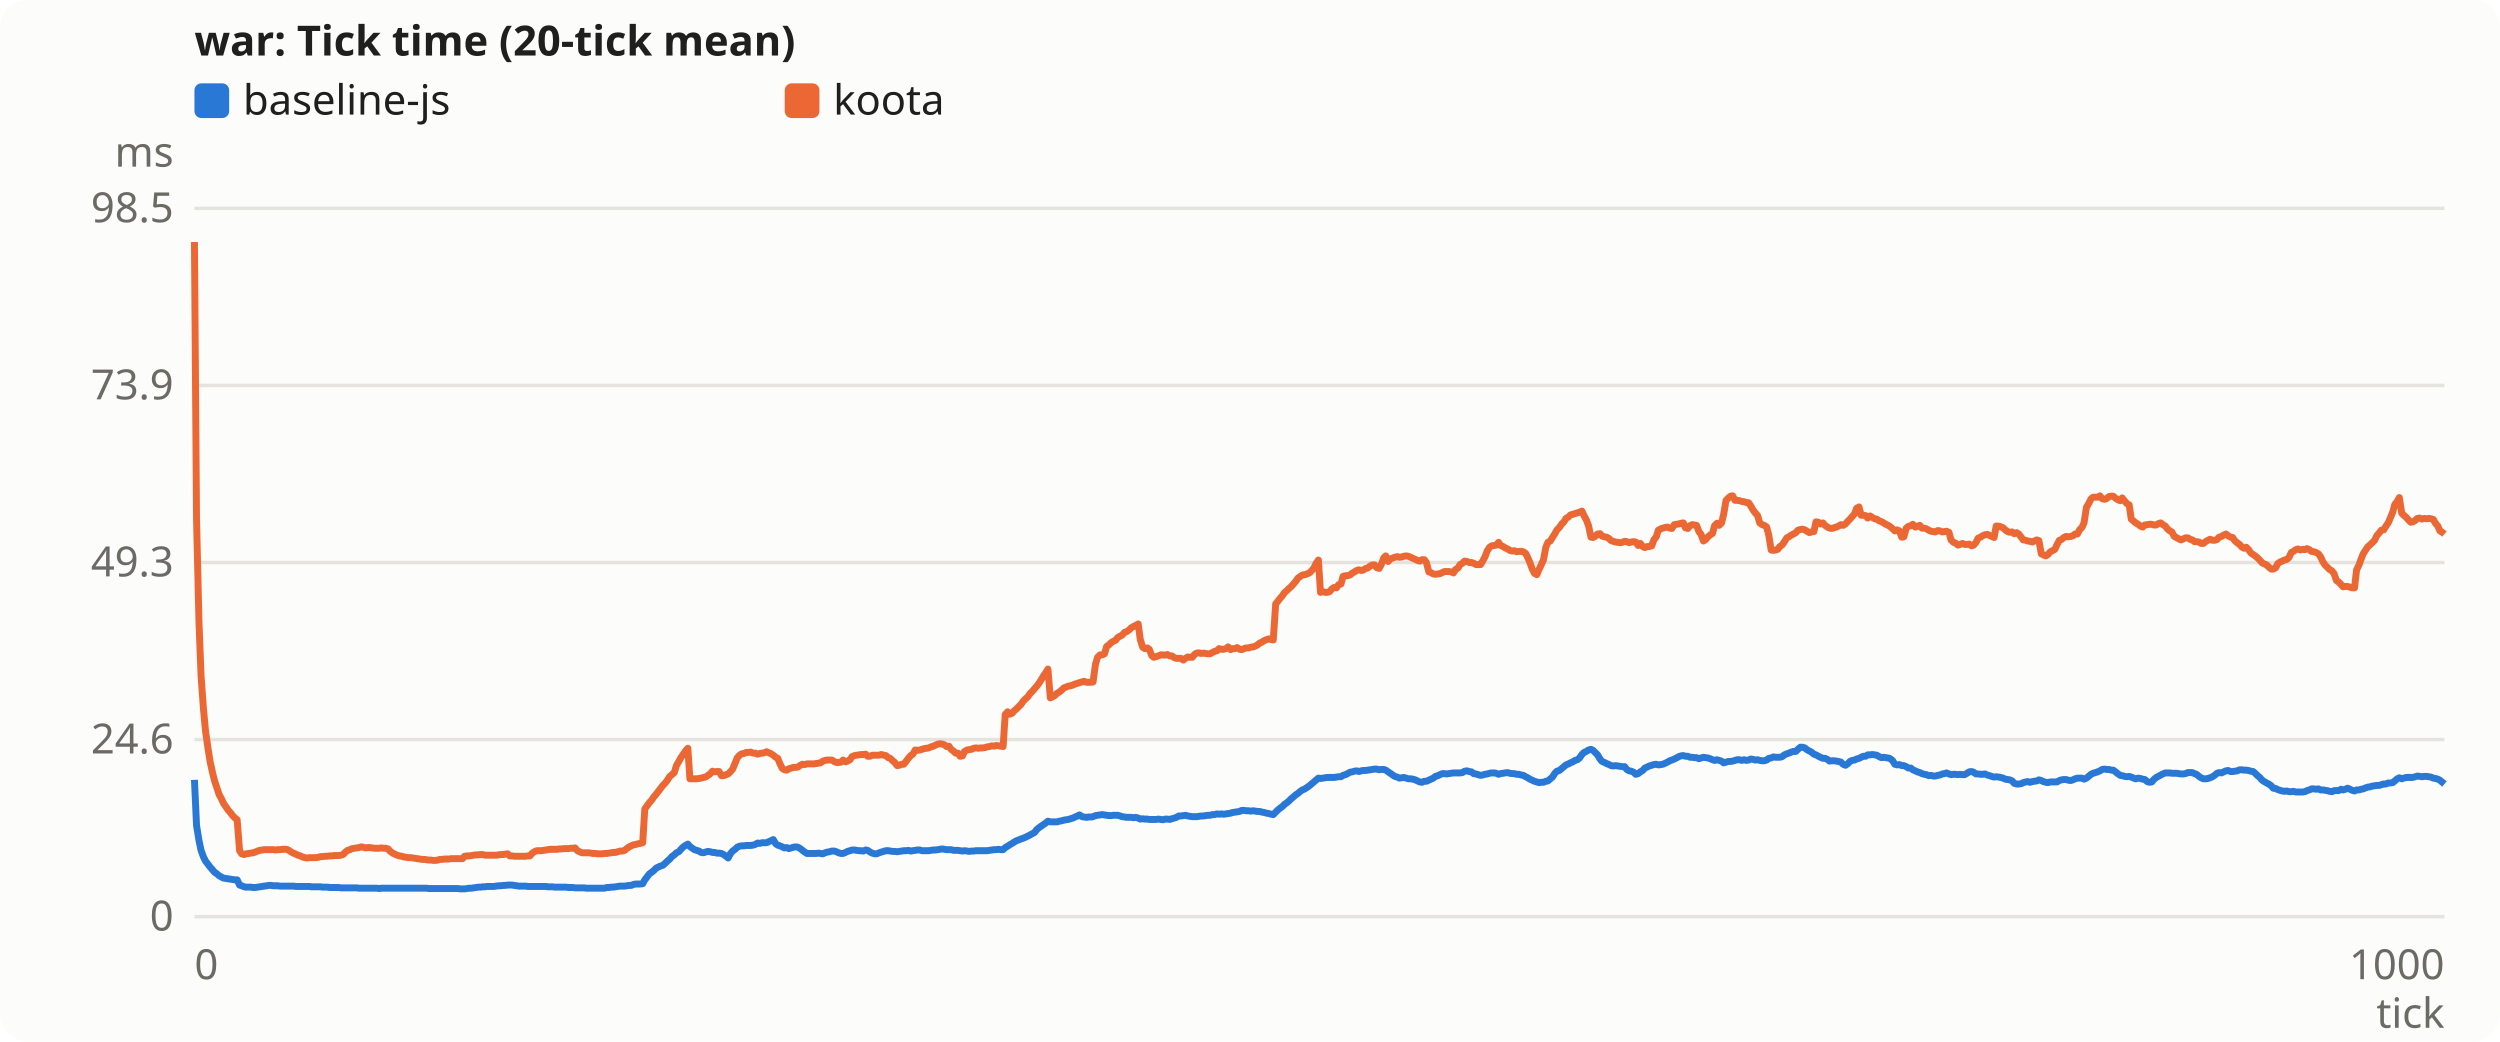
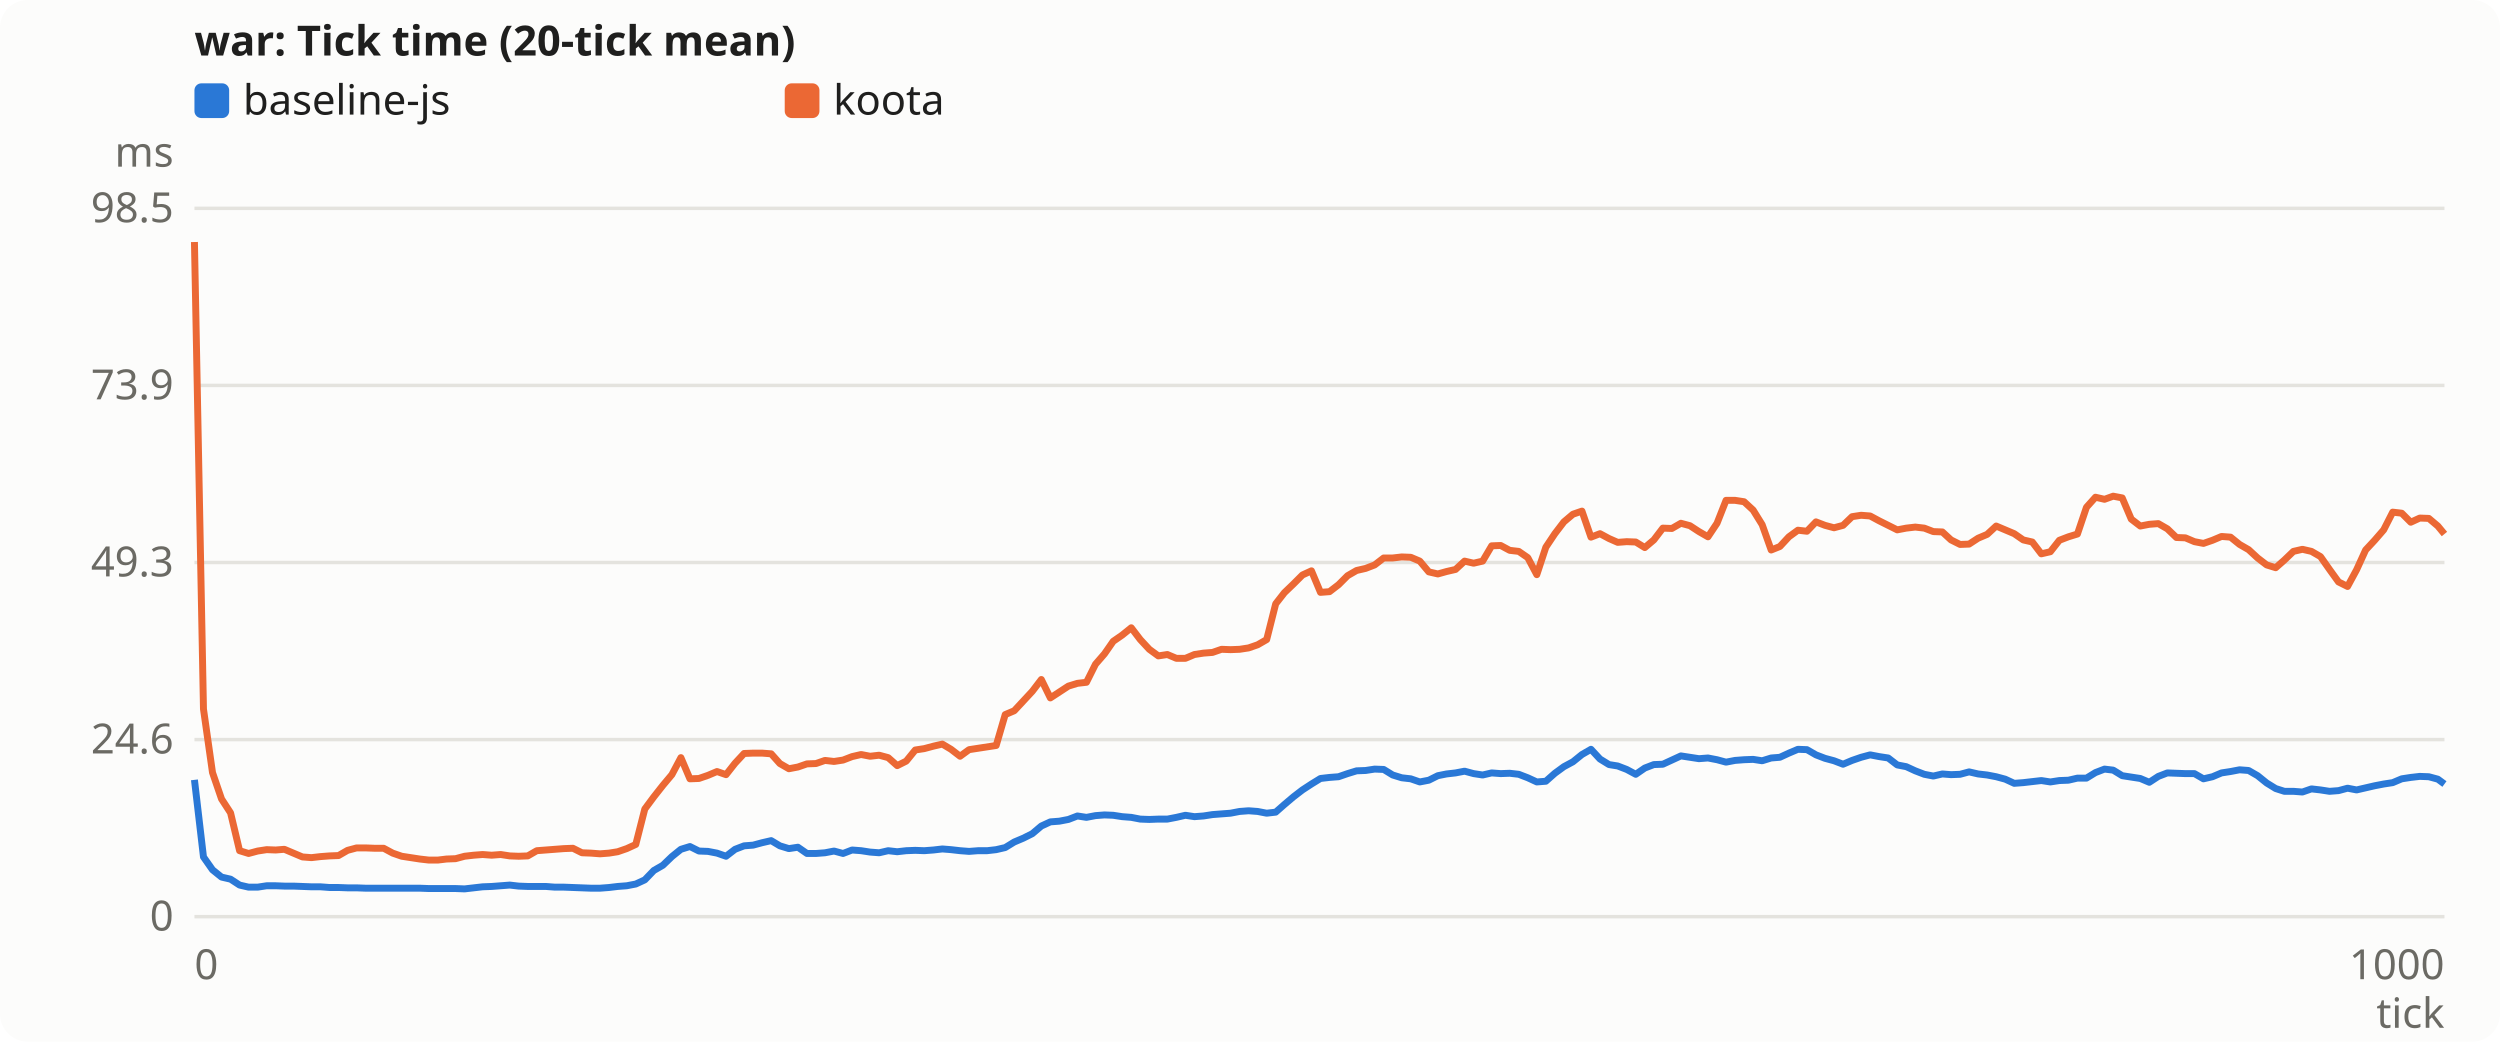
<svg xmlns="http://www.w3.org/2000/svg" viewBox="0 0 720 300" font-family="system-ui,sans-serif" font-size="12">
  <style>.bg{fill:#fcfcfb}.g{stroke:#e4e3de;stroke-width:1}.p{fill:#1f1f1e}.m{fill:#6b6a64}.s0{stroke:#2a78d6}.f0{fill:#2a78d6}.s1{stroke:#eb6834}.f1{fill:#eb6834}.s2{stroke:#1baf7a}.f2{fill:#1baf7a}.s3{stroke:#eda100}.f3{fill:#eda100}.s4{stroke:#e87ba4}.f4{fill:#e87ba4}.s5{stroke:#008300}.f5{fill:#008300}
@media (prefers-color-scheme: dark){.bg{fill:#1a1a19}.g{stroke:#33332f}.p{fill:#f0efec}.m{fill:#a3a29a}.s0{stroke:#3987e5}.f0{fill:#3987e5}.s1{stroke:#d95926}.f1{fill:#d95926}.s2{stroke:#199e70}.f2{fill:#199e70}.s3{stroke:#c98500}.f3{fill:#c98500}.s4{stroke:#d55181}.f4{fill:#d55181}.s5{stroke:#008300}.f5{fill:#008300}}</style>
  <rect class="bg" width="720" height="300" rx="8" />
  <text class="p" x="56" y="16" font-weight="600">war: Tick time (20-tick mean)</text>
  <line class="g" x1="56" x2="704" y1="264" y2="264" />
  <text class="m" x="50" y="268" text-anchor="end">0</text>
  <line class="g" x1="56" x2="704" y1="213" y2="213" />
  <text class="m" x="50" y="217" text-anchor="end">24.6</text>
  <line class="g" x1="56" x2="704" y1="162" y2="162" />
  <text class="m" x="50" y="166" text-anchor="end">49.3</text>
  <line class="g" x1="56" x2="704" y1="111" y2="111" />
  <text class="m" x="50" y="115" text-anchor="end">73.9</text>
  <line class="g" x1="56" x2="704" y1="60" y2="60" />
  <text class="m" x="50" y="64" text-anchor="end">98.5</text>
  <text class="m" x="704" y="296" text-anchor="end">tick</text>
  <text class="m" x="50" y="48" text-anchor="end">ms</text>
  <text class="m" x="56" y="282">0</text>
  <text class="m" x="704" y="282" text-anchor="end">1000</text>
-   <polyline class="s0" fill="none" stroke-width="2" stroke-linejoin="round" points="56.0,224.6 56.6,237.7 57.3,242.0 57.9,244.9 58.6,246.8 59.2,248.0 59.9,248.9 60.5,249.7 61.2,250.5 61.8,251.2 62.5,251.7 63.1,252.2 63.8,252.6 64.4,252.9 65.1,253.0 65.7,253.1 66.4,253.2 67.0,253.3 67.7,253.4 68.3,253.4 69.0,254.9 69.6,255.1 70.3,255.4 70.9,255.5 71.6,255.5 72.2,255.5 72.9,255.6 73.5,255.6 74.2,255.5 74.8,255.4 75.5,255.3 76.1,255.2 76.8,255.1 77.4,255.0 78.1,255.0 78.7,255.1 79.4,255.1 80.0,255.1 80.6,255.2 81.3,255.2 81.9,255.2 82.6,255.2 83.2,255.2 83.9,255.2 84.5,255.2 85.2,255.3 85.8,255.3 86.5,255.3 87.1,255.3 87.8,255.3 88.4,255.3 89.1,255.3 89.7,255.4 90.4,255.4 91.0,255.4 91.7,255.4 92.3,255.4 93.0,255.5 93.6,255.5 94.3,255.5 94.9,255.6 95.6,255.6 96.2,255.6 96.9,255.6 97.5,255.6 98.2,255.7 98.8,255.7 99.5,255.7 100.1,255.7 100.8,255.7 101.4,255.7 102.1,255.7 102.7,255.7 103.4,255.8 104.0,255.8 104.6,255.8 105.3,255.8 105.9,255.8 106.6,255.8 107.2,255.8 107.9,255.8 108.5,255.8 109.2,255.9 109.8,255.8 110.5,255.8 111.1,255.8 111.8,255.8 112.4,255.8 113.1,255.8 113.7,255.8 114.4,255.8 115.0,255.8 115.7,255.8 116.3,255.8 117.0,255.8 117.6,255.8 118.3,255.8 118.9,255.8 119.6,255.8 120.2,255.8 120.9,255.8 121.5,255.8 122.2,255.8 122.8,255.8 123.5,255.9 124.1,255.9 124.8,255.9 125.4,255.9 126.1,255.9 126.7,255.9 127.4,255.9 128.0,255.9 128.6,255.9 129.3,255.9 129.9,255.9 130.6,255.9 131.2,255.9 131.9,255.9 132.5,256.0 133.2,256.0 133.8,256.0 134.5,255.9 135.1,255.8 135.8,255.8 136.4,255.7 137.1,255.6 137.7,255.5 138.4,255.5 139.0,255.4 139.7,255.4 140.3,255.3 141.0,255.3 141.6,255.3 142.3,255.3 142.9,255.2 143.6,255.1 144.2,255.1 144.9,255.0 145.5,255.0 146.2,254.9 146.8,254.9 147.5,254.9 148.1,255.0 148.8,255.1 149.4,255.2 150.1,255.2 150.7,255.2 151.4,255.2 152.0,255.3 152.6,255.3 153.3,255.3 153.9,255.3 154.6,255.3 155.2,255.3 155.9,255.3 156.5,255.3 157.2,255.3 157.8,255.4 158.5,255.4 159.1,255.4 159.8,255.5 160.4,255.5 161.1,255.5 161.7,255.5 162.4,255.5 163.0,255.5 163.7,255.6 164.3,255.6 165.0,255.6 165.6,255.7 166.3,255.7 166.9,255.7 167.6,255.7 168.2,255.7 168.9,255.8 169.5,255.8 170.2,255.8 170.8,255.8 171.5,255.8 172.1,255.8 172.8,255.8 173.4,255.8 174.1,255.8 174.7,255.6 175.4,255.6 176.0,255.5 176.6,255.5 177.3,255.4 177.9,255.3 178.6,255.2 179.2,255.2 179.9,255.2 180.5,255.1 181.2,255.0 181.8,255.0 182.5,254.7 183.1,254.6 183.8,254.6 184.4,254.6 185.1,254.5 185.7,253.4 186.4,252.5 187.0,251.7 187.7,251.2 188.3,250.7 189.0,250.0 189.6,249.7 190.3,249.4 190.9,249.2 191.6,248.6 192.2,248.0 192.9,247.4 193.5,246.7 194.2,246.2 194.8,245.6 195.5,245.3 196.1,244.6 196.8,243.9 197.4,243.5 198.1,243.1 198.7,243.8 199.4,244.3 200.0,244.7 200.6,244.9 201.3,245.1 201.9,245.5 202.6,245.6 203.2,245.4 203.9,245.2 204.5,245.3 205.2,245.5 205.8,245.5 206.5,245.7 207.1,245.7 207.8,245.8 208.4,246.1 209.1,246.6 209.7,247.1 210.4,245.8 211.0,245.1 211.7,244.6 212.3,244.0 213.0,243.7 213.6,243.6 214.3,243.6 214.9,243.5 215.6,243.5 216.2,243.5 216.9,243.4 217.5,243.2 218.2,242.8 218.8,242.9 219.5,242.7 220.1,242.7 220.8,242.7 221.4,242.4 222.1,242.1 222.7,241.8 223.4,243.0 224.0,243.4 224.6,243.6 225.3,243.9 225.9,244.2 226.6,244.1 227.2,244.4 227.9,244.2 228.5,244.0 229.2,243.9 229.8,244.0 230.5,244.4 231.1,244.9 231.8,245.4 232.4,245.8 233.1,245.8 233.7,245.8 234.4,245.8 235.0,245.8 235.7,245.7 236.3,245.8 237.0,245.9 237.6,245.6 238.3,245.4 238.9,245.3 239.6,245.1 240.2,245.1 240.9,245.3 241.5,245.6 242.2,245.8 242.8,245.8 243.5,245.5 244.1,245.2 244.8,245.0 245.4,244.8 246.1,244.8 246.7,244.9 247.4,245.0 248.0,245.0 248.6,245.1 249.3,244.8 249.9,244.9 250.6,245.4 251.2,245.7 251.9,245.9 252.5,245.9 253.2,245.6 253.8,245.4 254.5,245.2 255.1,245.0 255.8,245.0 256.4,245.1 257.1,245.2 257.7,245.2 258.4,245.3 259.0,245.2 259.7,245.1 260.3,245.0 261.0,245.0 261.6,244.9 262.3,245.1 262.9,245.0 263.6,244.9 264.2,244.8 264.9,244.8 265.5,245.0 266.2,245.0 266.8,245.0 267.5,245.0 268.1,244.9 268.8,244.8 269.4,244.8 270.1,244.7 270.7,244.6 271.4,244.5 272.0,244.6 272.6,244.7 273.3,244.7 273.9,244.7 274.6,244.9 275.2,244.9 275.9,244.9 276.5,245.0 277.2,245.1 277.8,245.0 278.5,245.1 279.1,245.2 279.8,245.1 280.4,245.1 281.1,245.0 281.7,245.0 282.4,245.0 283.0,245.0 283.7,245.0 284.3,245.0 285.0,244.9 285.6,244.8 286.3,244.7 286.9,244.7 287.6,244.6 288.2,244.7 288.9,244.7 289.5,244.1 290.2,243.7 290.8,243.3 291.5,242.9 292.1,242.5 292.8,242.1 293.4,241.9 294.1,241.6 294.7,241.4 295.4,241.1 296.0,240.8 296.6,240.5 297.3,240.1 297.9,239.8 298.6,238.9 299.2,238.4 299.9,237.9 300.5,237.5 301.2,237.0 301.8,236.5 302.5,236.7 303.1,236.7 303.8,236.7 304.4,236.7 305.1,236.5 305.7,236.4 306.4,236.2 307.0,236.1 307.7,236.0 308.3,235.8 309.0,235.6 309.6,235.3 310.3,235.0 310.9,234.7 311.6,235.2 312.2,235.3 312.9,235.4 313.5,235.3 314.2,235.3 314.8,235.2 315.5,234.9 316.1,234.8 316.8,234.7 317.4,234.6 318.1,234.7 318.7,234.8 319.4,234.9 320.0,234.9 320.6,234.8 321.3,234.8 321.9,234.8 322.6,235.0 323.2,235.2 323.9,235.3 324.5,235.4 325.2,235.4 325.8,235.4 326.5,235.5 327.1,235.4 327.8,235.6 328.4,235.9 329.1,235.8 329.7,235.9 330.4,235.9 331.0,236.0 331.7,236.0 332.3,236.0 333.0,236.0 333.6,235.9 334.3,236.0 334.9,236.1 335.6,235.9 336.2,235.9 336.9,236.0 337.5,235.8 338.2,235.6 338.8,235.4 339.5,235.0 340.1,235.0 340.8,234.9 341.4,234.8 342.1,235.0 342.7,235.1 343.4,235.2 344.0,235.2 344.6,235.2 345.3,235.1 345.9,235.0 346.6,235.0 347.2,234.9 347.9,234.8 348.5,234.8 349.2,234.6 349.8,234.6 350.5,234.4 351.1,234.5 351.8,234.4 352.4,234.5 353.1,234.4 353.7,234.3 354.4,234.2 355.0,234.0 355.7,233.9 356.3,233.8 357.0,233.7 357.6,233.4 358.3,233.4 358.9,233.5 359.6,233.5 360.2,233.6 360.9,233.5 361.5,233.6 362.2,233.7 362.8,233.7 363.5,233.9 364.1,234.0 364.8,234.2 365.4,234.3 366.1,234.5 366.7,234.6 367.4,233.9 368.0,233.3 368.6,232.8 369.3,232.3 369.9,231.7 370.6,231.2 371.2,230.7 371.9,230.0 372.5,229.5 373.2,228.9 373.8,228.5 374.5,227.9 375.1,227.5 375.8,227.2 376.4,226.8 377.1,226.3 377.7,225.8 378.4,225.2 379.0,224.7 379.7,224.1 380.3,224.2 381.0,224.1 381.6,224.0 382.3,223.9 382.9,223.9 383.6,223.9 384.2,223.9 384.9,223.8 385.5,223.7 386.2,223.7 386.8,223.3 387.5,223.1 388.1,222.8 388.8,222.4 389.4,222.3 390.1,222.1 390.7,222.0 391.4,222.2 392.0,222.0 392.6,221.9 393.3,221.9 393.9,221.8 394.6,221.7 395.2,221.6 395.9,221.5 396.5,221.5 397.2,221.7 397.8,221.6 398.5,221.6 399.1,221.8 399.8,222.3 400.4,222.7 401.1,223.2 401.7,223.6 402.4,223.8 403.0,224.1 403.7,224.0 404.3,223.9 405.0,224.1 405.6,224.3 406.3,224.3 406.9,224.4 407.6,224.6 408.2,224.9 408.9,225.2 409.5,225.3 410.2,225.0 410.8,225.0 411.5,224.7 412.1,224.4 412.8,224.1 413.4,223.6 414.1,223.4 414.7,223.1 415.4,222.8 416.0,222.8 416.6,222.9 417.3,222.8 417.9,222.7 418.6,222.6 419.2,222.6 419.9,222.6 420.5,222.6 421.2,222.5 421.8,222.1 422.5,222.0 423.1,222.2 423.8,222.3 424.4,222.8 425.1,222.9 425.7,223.1 426.4,223.3 427.0,223.2 427.7,223.0 428.3,222.9 429.0,222.7 429.6,222.6 430.3,222.6 430.9,222.7 431.6,223.0 432.2,222.8 432.9,222.7 433.5,222.6 434.2,222.5 434.8,222.7 435.5,222.8 436.1,222.8 436.8,223.0 437.4,223.0 438.1,223.2 438.7,223.3 439.4,223.7 440.0,224.0 440.6,224.4 441.3,224.7 441.9,225.0 442.6,225.2 443.2,225.4 443.9,225.3 444.5,225.3 445.2,225.0 445.8,224.9 446.5,224.3 447.1,223.8 447.8,222.7 448.4,222.1 449.1,221.9 449.7,221.4 450.4,220.8 451.0,220.3 451.7,220.0 452.3,219.7 453.0,219.4 453.6,219.0 454.3,218.8 454.9,218.3 455.6,217.3 456.2,216.7 456.9,216.4 457.5,216.0 458.2,215.8 458.8,216.1 459.5,216.8 460.1,217.4 460.8,218.6 461.4,219.3 462.1,219.6 462.7,219.9 463.4,220.2 464.0,220.5 464.6,220.6 465.3,220.5 465.9,220.6 466.6,220.7 467.2,220.8 467.9,220.8 468.5,221.6 469.2,222.0 469.8,222.1 470.5,222.4 471.1,223.0 471.8,222.8 472.4,222.3 473.1,221.9 473.7,221.2 474.4,220.9 475.0,220.6 475.7,220.4 476.3,220.2 477.0,220.1 477.6,220.3 478.3,220.2 478.9,220.1 479.6,219.8 480.2,219.5 480.9,219.1 481.5,218.9 482.2,218.6 482.8,218.3 483.5,217.9 484.1,217.7 484.8,217.6 485.4,217.8 486.1,217.8 486.7,218.1 487.4,218.1 488.0,218.2 488.6,218.2 489.3,218.5 489.9,218.3 490.6,218.1 491.2,218.2 491.9,218.3 492.5,218.5 493.2,218.8 493.8,219.0 494.5,218.8 495.1,219.0 495.8,219.2 496.4,219.7 497.1,219.5 497.7,219.3 498.4,219.3 499.0,219.2 499.7,219.0 500.3,218.8 501.0,218.8 501.6,219.0 502.3,218.8 502.9,219.0 503.6,218.9 504.2,218.6 504.9,218.7 505.5,218.9 506.2,218.8 506.8,219.0 507.5,219.1 508.1,219.1 508.8,218.9 509.4,218.4 510.1,218.3 510.7,218.0 511.4,218.1 512.0,218.1 512.6,218.1 513.3,217.9 513.9,217.4 514.6,217.1 515.2,216.9 515.9,216.6 516.5,216.4 517.2,216.4 517.8,215.8 518.5,215.2 519.1,215.2 519.8,215.4 520.4,215.9 521.1,216.3 521.7,216.6 522.4,217.2 523.0,217.4 523.7,217.8 524.3,218.1 525.0,218.4 525.6,218.4 526.3,218.7 526.9,219.2 527.6,219.1 528.2,219.1 528.9,219.2 529.5,219.3 530.2,219.5 530.8,220.1 531.5,220.4 532.1,220.0 532.8,219.3 533.4,219.0 534.1,218.9 534.7,218.6 535.4,218.4 536.0,218.1 536.6,217.8 537.3,217.8 537.9,217.4 538.6,217.4 539.2,217.3 539.9,217.4 540.5,217.5 541.2,217.9 541.8,218.2 542.5,218.1 543.1,218.2 543.8,218.3 544.4,218.5 545.1,219.1 545.7,220.1 546.4,220.3 547.0,220.2 547.7,220.5 548.3,220.5 549.0,220.8 549.6,221.2 550.3,221.2 550.9,221.7 551.6,222.0 552.2,222.3 552.9,222.5 553.5,222.8 554.2,223.0 554.8,223.1 555.5,223.4 556.1,223.3 556.8,223.5 557.4,223.5 558.1,223.3 558.7,223.2 559.4,222.9 560.0,222.8 560.6,222.6 561.3,222.9 561.9,223.1 562.6,223.0 563.2,223.0 563.9,223.1 564.5,223.0 565.2,223.1 565.8,223.1 566.5,222.7 567.1,222.3 567.8,222.2 568.4,222.4 569.1,222.9 569.7,222.9 570.4,223.0 571.0,223.0 571.7,222.9 572.3,223.2 573.0,223.4 573.6,223.6 574.3,223.8 574.9,223.7 575.6,223.8 576.2,223.9 576.9,224.1 577.5,224.4 578.2,224.5 578.8,224.6 579.5,224.9 580.1,225.6 580.8,225.8 581.4,225.8 582.1,225.7 582.7,225.4 583.4,225.2 584.0,225.1 584.6,225.3 585.3,225.1 585.9,225.0 586.6,224.9 587.2,224.6 587.9,224.8 588.5,225.1 589.2,225.3 589.8,225.4 590.5,225.2 591.1,225.2 591.8,225.2 592.4,225.2 593.1,224.8 593.7,224.6 594.4,224.5 595.0,224.5 595.7,224.7 596.3,224.8 597.0,224.6 597.6,224.3 598.3,224.1 598.9,224.1 599.6,224.1 600.2,224.4 600.9,224.1 601.5,223.6 602.2,223.0 602.8,222.7 603.5,222.5 604.1,222.3 604.8,222.0 605.4,221.6 606.1,221.5 606.7,221.6 607.4,221.6 608.0,221.8 608.6,221.8 609.3,222.3 609.9,222.8 610.6,223.3 611.2,223.4 611.9,223.6 612.5,223.7 613.2,223.6 613.8,223.8 614.5,224.1 615.1,224.3 615.8,224.1 616.4,224.2 617.1,224.4 617.7,224.5 618.4,225.1 619.0,225.3 619.7,225.2 620.3,224.5 621.0,223.9 621.6,223.6 622.3,223.2 622.9,222.9 623.6,222.6 624.2,222.6 624.9,222.6 625.5,222.7 626.2,222.7 626.8,222.7 627.5,222.8 628.1,222.9 628.8,222.9 629.4,222.8 630.1,222.5 630.7,222.5 631.4,222.5 632.0,222.8 632.6,223.0 633.3,223.6 633.9,224.0 634.6,224.3 635.2,224.3 635.9,224.2 636.5,224.0 637.2,223.7 637.8,223.3 638.5,222.7 639.1,222.5 639.8,222.6 640.4,222.3 641.1,222.0 641.7,221.9 642.4,222.2 643.0,222.2 643.7,222.1 644.3,222.0 645.0,221.7 645.6,221.7 646.3,221.8 646.9,221.8 647.6,221.9 648.2,222.1 648.9,222.2 649.5,222.7 650.2,223.4 650.8,223.9 651.5,224.7 652.1,225.1 652.8,225.5 653.4,225.8 654.1,226.3 654.7,227.0 655.4,227.1 656.0,227.4 656.6,227.6 657.3,227.8 657.9,227.9 658.6,227.8 659.2,228.0 659.9,228.0 660.5,227.9 661.2,228.1 661.8,228.1 662.5,228.1 663.1,228.1 663.8,228.0 664.4,227.7 665.1,227.5 665.7,227.2 666.4,227.2 667.0,227.3 667.7,227.2 668.3,227.5 669.0,227.5 669.6,227.6 670.3,227.7 670.9,227.9 671.6,228.0 672.2,227.7 672.9,227.7 673.5,227.7 674.2,227.3 674.8,227.5 675.5,227.3 676.1,227.0 676.8,227.3 677.4,227.6 678.1,227.8 678.7,227.5 679.4,227.5 680.0,227.3 680.6,227.2 681.3,226.9 681.9,226.7 682.6,226.6 683.2,226.4 683.9,226.3 684.5,226.2 685.2,226.2 685.8,226.0 686.5,225.8 687.1,225.8 687.8,225.5 688.4,225.5 689.1,225.4 689.7,224.9 690.4,224.3 691.0,224.0 691.7,224.3 692.3,224.1 693.0,223.9 693.6,223.9 694.3,223.9 694.9,223.9 695.6,223.7 696.2,223.5 696.9,223.6 697.5,223.7 698.2,223.6 698.8,223.6 699.5,223.7 700.1,223.8 700.8,224.1 701.4,224.2 702.1,224.4 702.7,224.7 703.4,225.3 704.0,225.8" />
-   <polyline class="s1" fill="none" stroke-width="2" stroke-linejoin="round" points="56.0,69.7 56.6,149.5 57.3,179.0 57.9,194.6 58.6,204.2 59.2,210.6 59.9,215.5 60.5,219.3 61.2,222.5 61.8,224.9 62.5,227.0 63.1,228.8 63.8,230.1 64.4,231.4 65.1,232.4 65.7,233.3 66.4,234.1 67.0,234.9 67.7,235.6 68.3,236.1 69.0,245.0 69.6,245.9 70.3,246.1 70.9,245.9 71.6,245.8 72.2,245.7 72.9,245.6 73.5,245.4 74.2,245.1 74.8,244.9 75.5,244.8 76.1,244.7 76.8,244.7 77.4,244.7 78.1,244.7 78.7,244.7 79.4,244.8 80.0,244.7 80.6,244.7 81.3,244.6 81.9,244.6 82.6,244.6 83.2,244.9 83.9,245.4 84.5,245.7 85.2,246.0 85.8,246.3 86.5,246.5 87.1,246.8 87.8,247.0 88.4,247.1 89.1,247.0 89.7,247.0 90.4,247.0 91.0,247.0 91.7,246.9 92.3,246.7 93.0,246.7 93.6,246.6 94.3,246.6 94.9,246.5 95.6,246.5 96.2,246.4 96.9,246.4 97.5,246.4 98.2,246.3 98.8,246.1 99.5,245.4 100.1,244.9 100.8,244.7 101.4,244.4 102.1,244.3 102.7,244.2 103.4,244.1 104.0,243.9 104.6,244.0 105.3,244.2 105.9,244.1 106.6,244.1 107.2,244.2 107.9,244.3 108.5,244.3 109.2,244.3 109.8,244.2 110.5,244.3 111.1,244.3 111.8,244.5 112.4,245.2 113.1,245.7 113.7,246.0 114.4,246.3 115.0,246.5 115.7,246.6 116.3,246.8 117.0,246.9 117.6,247.0 118.3,247.0 118.9,247.1 119.6,247.2 120.2,247.3 120.9,247.4 121.5,247.5 122.2,247.5 122.8,247.6 123.5,247.7 124.1,247.7 124.8,247.8 125.4,247.8 126.1,247.7 126.7,247.5 127.4,247.5 128.0,247.4 128.6,247.4 129.3,247.4 129.9,247.3 130.6,247.3 131.2,247.3 131.9,247.3 132.5,247.3 133.2,247.3 133.8,246.6 134.5,246.5 135.1,246.5 135.8,246.4 136.4,246.3 137.1,246.2 137.7,246.2 138.4,246.1 139.0,246.1 139.7,246.3 140.3,246.3 141.0,246.3 141.6,246.3 142.3,246.3 142.9,246.3 143.6,246.2 144.2,246.1 144.9,246.1 145.5,246.0 146.2,245.9 146.8,246.5 147.5,246.5 148.1,246.6 148.8,246.6 149.4,246.6 150.1,246.6 150.7,246.6 151.4,246.6 152.0,246.5 152.6,246.5 153.3,245.7 153.9,245.3 154.6,245.0 155.2,245.0 155.9,245.0 156.5,244.9 157.2,244.8 157.8,244.7 158.5,244.6 159.1,244.6 159.8,244.6 160.4,244.6 161.1,244.5 161.7,244.5 162.4,244.4 163.0,244.4 163.7,244.4 164.3,244.3 165.0,244.3 165.6,244.2 166.3,245.0 166.9,245.3 167.6,245.6 168.2,245.6 168.9,245.6 169.5,245.6 170.2,245.7 170.8,245.8 171.5,245.8 172.1,245.9 172.8,245.9 173.4,245.9 174.1,245.8 174.7,245.8 175.4,245.7 176.0,245.6 176.6,245.5 177.3,245.5 177.9,245.3 178.6,245.1 179.2,245.1 179.9,244.9 180.5,244.4 181.2,243.9 181.8,243.6 182.5,243.3 183.1,243.2 183.8,243.0 184.4,242.9 185.1,242.7 185.7,233.0 186.4,232.0 187.0,231.2 187.7,230.4 188.3,229.5 189.0,228.7 189.6,227.9 190.3,227.0 190.9,226.2 191.6,225.5 192.2,224.7 192.9,223.6 193.5,223.1 194.2,222.5 194.8,220.5 195.5,219.3 196.1,218.2 196.8,217.2 197.4,216.3 198.1,215.5 198.7,224.3 199.4,224.3 200.0,224.3 200.6,224.3 201.3,224.2 201.9,224.1 202.6,223.9 203.2,223.8 203.9,223.3 204.5,222.9 205.2,222.1 205.8,222.3 206.5,222.2 207.1,222.2 207.8,223.4 208.4,223.4 209.1,223.1 209.7,222.9 210.4,222.2 211.0,221.5 211.7,219.8 212.3,218.3 213.0,217.5 213.6,217.1 214.3,217.0 214.9,216.7 215.6,216.7 216.2,216.6 216.9,216.9 217.5,216.9 218.2,217.2 218.8,217.0 219.5,216.9 220.1,216.8 220.8,216.5 221.4,216.8 222.1,217.1 222.7,217.5 223.4,218.1 224.0,218.4 224.6,219.9 225.3,221.3 225.9,221.7 226.6,221.8 227.2,221.4 227.9,221.2 228.5,221.0 229.2,221.0 229.8,220.9 230.5,220.4 231.1,220.1 231.8,220.2 232.4,220.0 233.1,220.0 233.7,220.0 234.4,220.0 235.0,219.9 235.7,219.8 236.3,219.7 237.0,219.2 237.6,219.0 238.3,218.9 238.9,218.9 239.6,218.9 240.2,219.3 240.9,219.6 241.5,219.6 242.2,219.5 242.8,218.9 243.5,219.4 244.1,219.2 244.8,218.8 245.4,217.9 246.1,217.6 246.7,217.5 247.4,217.4 248.0,217.3 248.6,217.3 249.3,217.2 249.9,217.8 250.6,217.8 251.2,217.5 251.9,217.5 252.5,217.5 253.2,217.5 253.8,217.3 254.5,217.5 255.1,217.6 255.8,218.2 256.4,218.4 257.1,219.1 257.7,219.6 258.4,220.5 259.0,220.4 259.7,220.1 260.3,220.1 261.0,219.2 261.6,218.4 262.3,217.6 262.9,217.2 263.6,216.0 264.2,216.1 264.9,216.0 265.5,215.8 266.2,215.6 266.8,215.5 267.5,215.4 268.1,215.1 268.8,214.9 269.4,214.6 270.1,214.3 270.7,214.2 271.4,214.3 272.0,214.5 272.6,215.0 273.3,214.9 273.9,215.8 274.6,216.3 275.2,216.9 275.9,216.9 276.5,217.8 277.2,217.7 277.8,216.4 278.5,216.0 279.1,215.9 279.8,215.8 280.4,215.5 281.1,215.4 281.7,215.5 282.4,215.4 283.0,215.4 283.7,215.3 284.3,215.1 285.0,215.0 285.6,214.8 286.3,214.9 286.9,214.7 287.6,214.8 288.2,214.9 288.9,215.0 289.5,205.8 290.2,205.0 290.8,205.7 291.5,205.4 292.1,204.7 292.8,204.1 293.4,203.5 294.1,202.8 294.7,201.9 295.4,201.2 296.0,200.7 296.6,199.8 297.3,199.1 297.9,198.4 298.6,197.6 299.2,196.8 299.9,195.7 300.5,194.7 301.2,193.7 301.8,192.7 302.5,201.0 303.1,200.7 303.8,200.3 304.4,199.7 305.1,199.3 305.7,198.8 306.4,198.1 307.0,197.9 307.7,197.6 308.3,197.5 309.0,197.3 309.6,197.0 310.3,196.8 310.9,196.6 311.6,196.4 312.2,196.2 312.9,196.5 313.5,196.5 314.2,196.5 314.8,196.4 315.5,191.3 316.1,189.3 316.8,188.6 317.4,188.6 318.1,188.3 318.7,186.2 319.4,185.7 320.0,185.1 320.6,184.7 321.3,184.4 321.9,183.6 322.6,183.2 323.2,182.9 323.9,182.1 324.5,181.9 325.2,181.4 325.8,180.8 326.5,180.4 327.1,180.1 327.8,179.7 328.4,184.2 329.1,186.4 329.7,186.8 330.4,186.6 331.0,187.0 331.7,188.8 332.3,189.3 333.0,189.1 333.6,188.9 334.3,188.6 334.9,188.6 335.6,188.7 336.2,188.5 336.9,188.9 337.5,188.9 338.2,189.4 338.8,189.6 339.5,189.6 340.1,189.6 340.8,190.1 341.4,189.6 342.1,189.2 342.7,189.3 343.4,189.3 344.0,188.5 344.6,188.1 345.3,188.0 345.9,188.2 346.6,188.1 347.2,188.2 347.9,188.3 348.5,188.3 349.2,187.9 349.8,187.6 350.5,187.4 351.1,186.8 351.8,187.0 352.4,187.0 353.1,186.8 353.7,186.3 354.4,187.1 355.0,186.8 355.7,186.8 356.3,186.5 357.0,187.0 357.6,187.1 358.3,186.8 358.9,186.6 359.6,186.6 360.2,186.4 360.9,186.3 361.5,186.1 362.2,185.7 362.8,185.2 363.5,184.9 364.1,184.5 364.8,184.2 365.4,184.0 366.1,184.2 366.7,184.3 367.4,173.9 368.0,173.2 368.6,172.4 369.3,171.6 369.9,170.7 370.6,170.1 371.2,169.5 371.9,168.9 372.5,168.2 373.2,167.4 373.8,166.5 374.5,166.0 375.1,165.6 375.8,165.5 376.4,165.3 377.1,165.0 377.7,164.4 378.4,163.6 379.0,162.3 379.7,161.3 380.3,170.6 381.0,170.4 381.6,170.6 382.3,170.6 382.9,170.4 383.6,169.6 384.2,169.2 384.9,169.3 385.5,168.4 386.2,168.2 386.8,166.0 387.5,165.8 388.1,165.8 388.8,165.6 389.4,165.1 390.1,164.7 390.7,164.3 391.4,164.1 392.0,164.3 392.6,164.2 393.3,163.7 393.9,163.6 394.6,163.0 395.2,162.7 395.9,162.7 396.5,163.5 397.2,163.7 397.8,162.6 398.5,160.7 399.1,160.1 399.8,161.7 400.4,161.0 401.1,160.7 401.7,160.5 402.4,160.3 403.0,160.5 403.7,160.4 404.3,160.2 405.0,160.1 405.6,160.2 406.3,160.5 406.9,160.8 407.6,161.1 408.2,161.4 408.9,161.6 409.5,161.2 410.2,161.2 410.8,162.0 411.5,164.7 412.1,164.9 412.8,165.3 413.4,165.4 414.1,165.3 414.7,165.2 415.4,164.9 416.0,164.6 416.6,164.6 417.3,164.6 417.9,164.7 418.6,165.0 419.2,164.0 419.9,163.6 420.5,162.6 421.2,162.2 421.8,161.6 422.5,161.7 423.1,162.0 423.8,162.0 424.4,162.2 425.1,162.6 425.7,162.6 426.4,162.6 427.0,161.6 427.7,160.3 428.3,158.7 429.0,157.6 429.6,157.2 430.3,157.1 430.9,157.0 431.6,156.2 432.2,157.1 432.9,157.4 433.5,157.8 434.2,158.1 434.8,158.5 435.5,158.7 436.1,158.6 436.8,158.9 437.4,158.8 438.1,158.8 438.7,158.9 439.4,159.4 440.0,160.6 440.6,162.0 441.3,163.9 441.9,165.1 442.6,165.5 443.2,164.1 443.9,162.6 444.5,161.3 445.2,157.6 445.8,156.2 446.5,155.8 447.1,154.8 447.8,153.7 448.4,152.6 449.1,151.9 449.7,151.0 450.4,150.3 451.0,149.3 451.7,148.9 452.3,148.3 453.0,148.1 453.6,147.9 454.3,147.7 454.9,147.5 455.6,147.2 456.2,148.5 456.9,149.8 457.5,151.4 458.2,154.7 458.8,154.8 459.5,154.4 460.1,153.8 460.8,153.7 461.4,154.4 462.1,154.6 462.7,154.7 463.4,155.1 464.0,155.7 464.6,155.9 465.3,156.1 465.9,156.2 466.6,156.3 467.2,156.2 467.9,155.9 468.5,156.0 469.2,156.3 469.8,156.1 470.5,156.0 471.1,156.1 471.8,157.1 472.4,156.5 473.1,157.4 473.7,157.7 474.4,157.4 475.0,157.4 475.7,157.2 476.3,155.5 477.0,154.6 477.6,152.7 478.3,152.3 478.9,152.1 479.6,151.9 480.2,151.8 480.9,152.1 481.5,152.2 482.2,151.1 482.8,151.0 483.5,150.9 484.1,150.7 484.8,150.6 485.4,152.0 486.1,152.2 486.7,151.4 487.4,151.1 488.0,151.2 488.6,151.3 489.3,153.1 489.9,153.9 490.6,155.8 491.2,155.4 491.9,154.6 492.5,154.1 493.2,153.6 493.8,151.4 494.5,150.7 495.1,151.3 495.8,150.6 496.4,148.2 497.1,144.1 497.7,143.5 498.4,142.9 499.0,142.8 499.7,144.1 500.3,144.1 501.0,144.2 501.6,144.4 502.3,144.5 502.9,144.7 503.6,144.8 504.2,145.7 504.9,146.9 505.5,147.7 506.2,148.5 506.8,150.6 507.5,151.1 508.1,151.3 508.8,151.8 509.4,154.1 510.1,158.4 510.7,158.5 511.4,158.4 512.0,158.2 512.6,157.4 513.3,156.9 513.9,156.0 514.6,154.9 515.2,154.6 515.9,154.1 516.5,153.8 517.2,153.4 517.8,152.7 518.5,152.5 519.1,152.4 519.8,152.6 520.4,153.0 521.1,153.4 521.7,153.2 522.4,153.1 523.0,150.3 523.7,150.4 524.3,150.9 525.0,150.6 525.6,151.3 526.3,151.8 526.9,152.1 527.6,152.2 528.2,152.0 528.9,151.8 529.5,151.5 530.2,151.1 530.8,151.3 531.5,150.9 532.1,150.2 532.8,149.5 533.4,148.8 534.1,148.0 534.7,146.4 535.4,146.0 536.0,148.4 536.6,148.4 537.3,148.5 537.9,149.2 538.6,148.6 539.2,149.0 539.9,149.4 540.5,149.5 541.2,150.0 541.8,150.2 542.5,150.6 543.1,151.0 543.8,151.3 544.4,151.7 545.1,152.3 545.7,152.9 546.4,152.6 547.0,152.9 547.7,154.7 548.3,154.6 549.0,152.1 549.6,151.6 550.3,151.4 550.9,151.0 551.6,151.8 552.2,151.6 552.9,151.3 553.5,152.1 554.2,152.1 554.8,152.3 555.5,152.7 556.1,153.0 556.8,153.1 557.4,153.2 558.1,152.8 558.7,152.9 559.4,153.2 560.0,153.1 560.6,153.0 561.3,153.3 561.9,155.5 562.6,156.2 563.2,156.4 563.9,157.0 564.5,156.8 565.2,156.5 565.8,156.8 566.5,156.8 567.1,156.7 567.8,157.2 568.4,157.0 569.1,156.2 569.7,155.0 570.4,154.7 571.0,154.3 571.7,154.0 572.3,153.9 573.0,154.2 573.6,154.5 574.3,154.8 574.9,151.5 575.6,151.5 576.2,151.7 576.9,152.0 577.5,152.6 578.2,153.1 578.8,153.3 579.5,153.2 580.1,153.7 580.8,153.4 581.4,153.8 582.1,154.7 582.7,155.5 583.4,155.6 584.0,155.8 584.6,155.9 585.3,156.1 585.9,155.8 586.6,155.5 587.2,155.7 587.9,159.5 588.5,159.8 589.2,160.1 589.8,159.7 590.5,158.9 591.1,158.6 591.8,158.2 592.4,156.9 593.1,155.6 593.7,155.4 594.4,154.8 595.0,154.5 595.7,154.6 596.3,154.5 597.0,154.3 597.6,153.8 598.3,153.8 598.9,152.6 599.6,151.9 600.2,150.6 600.9,146.1 601.5,145.1 602.2,143.7 602.8,143.2 603.5,143.2 604.1,143.2 604.8,142.8 605.4,143.6 606.1,143.8 606.7,143.6 607.4,143.0 608.0,142.9 608.6,142.9 609.3,143.5 609.9,143.9 610.6,144.2 611.2,143.4 611.9,144.3 612.5,145.0 613.2,145.4 613.8,149.5 614.5,150.1 615.1,150.6 615.8,151.0 616.4,151.5 617.1,151.8 617.7,151.2 618.4,151.1 619.0,151.0 619.7,151.0 620.3,151.2 621.0,151.2 621.6,150.8 622.3,150.6 622.9,151.1 623.6,151.5 624.2,152.3 624.9,152.9 625.5,153.2 626.2,154.5 626.8,154.8 627.5,155.2 628.1,155.5 628.8,155.2 629.4,154.9 630.1,154.9 630.7,155.3 631.4,155.5 632.0,156.0 632.6,156.0 633.3,156.1 633.9,156.5 634.6,156.5 635.2,156.0 635.9,155.6 636.5,155.3 637.2,155.6 637.8,155.6 638.5,155.4 639.1,154.7 639.8,154.5 640.4,154.1 641.1,153.8 641.7,154.3 642.4,154.7 643.0,154.8 643.7,155.8 644.3,156.3 645.0,156.8 645.6,157.5 646.3,157.9 646.9,157.6 647.6,158.3 648.2,159.2 648.9,159.7 649.5,160.1 650.2,160.7 650.8,161.3 651.5,162.1 652.1,162.4 652.8,162.7 653.4,163.3 654.1,163.9 654.7,163.9 655.4,163.5 656.0,162.3 656.6,161.9 657.3,161.6 657.9,161.3 658.6,161.1 659.2,160.6 659.9,159.1 660.5,158.8 661.2,158.3 661.8,158.1 662.5,158.4 663.1,158.2 663.8,158.3 664.4,158.0 665.1,158.3 665.7,158.8 666.4,158.9 667.0,159.1 667.7,159.5 668.3,160.3 669.0,161.8 669.6,162.7 670.3,163.4 670.9,164.0 671.6,164.4 672.2,165.2 672.9,167.2 673.5,167.6 674.2,168.3 674.8,169.0 675.5,168.9 676.1,168.9 676.8,169.1 677.4,169.3 678.1,169.3 678.7,164.1 679.4,162.7 680.0,161.0 680.6,159.5 681.3,158.4 681.9,157.5 682.6,156.9 683.2,156.3 683.9,155.6 684.5,154.3 685.2,153.5 685.8,152.7 686.5,152.6 687.1,151.6 687.8,150.6 688.4,149.2 689.1,147.5 689.7,145.3 690.4,144.4 691.0,143.3 691.7,147.8 692.3,148.4 693.0,149.0 693.6,149.7 694.3,150.4 694.9,150.3 695.6,149.9 696.2,149.3 696.9,149.2 697.5,149.5 698.2,149.3 698.8,149.4 699.5,149.3 700.1,149.4 700.8,149.6 701.4,150.7 702.1,151.5 702.7,152.9 703.4,153.3 704.0,153.8" />
+   <polyline class="s0" fill="none" stroke-width="2" stroke-linejoin="round" points="56.0,224.6 58.6,246.8 61.2,250.5 63.8,252.6 66.4,253.2 69.0,254.9 71.6,255.5 74.2,255.5 76.8,255.1 79.4,255.1 81.9,255.2 84.5,255.2 87.1,255.3 89.7,255.4 92.3,255.4 94.9,255.6 97.5,255.6 100.1,255.7 102.7,255.7 105.3,255.8 107.9,255.8 110.5,255.8 113.1,255.8 115.7,255.8 118.3,255.8 120.9,255.8 123.5,255.9 126.1,255.9 128.6,255.9 131.2,255.9 133.8,256.0 136.4,255.7 139.0,255.4 141.6,255.3 144.2,255.1 146.8,254.9 149.4,255.2 152.0,255.3 154.6,255.3 157.2,255.3 159.8,255.5 162.4,255.5 165.0,255.6 167.6,255.7 170.2,255.8 172.8,255.8 175.4,255.6 177.9,255.3 180.5,255.1 183.1,254.6 185.7,253.4 188.3,250.7 190.9,249.2 193.5,246.7 196.1,244.6 198.7,243.8 201.3,245.1 203.9,245.2 206.5,245.7 209.1,246.6 211.7,244.6 214.3,243.6 216.9,243.4 219.5,242.7 222.1,242.1 224.6,243.6 227.2,244.4 229.8,244.0 232.4,245.8 235.0,245.8 237.6,245.6 240.2,245.1 242.8,245.8 245.4,244.8 248.0,245.0 250.6,245.4 253.2,245.6 255.8,245.0 258.4,245.3 261.0,245.0 263.6,244.9 266.2,245.0 268.8,244.8 271.4,244.5 273.9,244.7 276.5,245.0 279.1,245.2 281.7,245.0 284.3,245.0 286.9,244.7 289.5,244.1 292.1,242.5 294.7,241.4 297.3,240.1 299.9,237.9 302.5,236.7 305.1,236.5 307.7,236.0 310.3,235.0 312.9,235.4 315.5,234.9 318.1,234.7 320.6,234.8 323.2,235.2 325.8,235.4 328.4,235.9 331.0,236.0 333.6,235.9 336.2,235.9 338.8,235.4 341.4,234.8 344.0,235.2 346.6,235.0 349.2,234.6 351.8,234.4 354.4,234.2 357.0,233.7 359.6,233.5 362.2,233.7 364.8,234.2 367.4,233.9 369.9,231.7 372.5,229.5 375.1,227.5 377.7,225.8 380.3,224.2 382.9,223.9 385.5,223.7 388.1,222.8 390.7,222.0 393.3,221.9 395.9,221.5 398.5,221.6 401.1,223.2 403.7,224.0 406.3,224.3 408.9,225.2 411.5,224.7 414.1,223.4 416.6,222.9 419.2,222.6 421.8,222.1 424.4,222.8 427.0,223.2 429.6,222.6 432.2,222.8 434.8,222.7 437.4,223.0 440.0,224.0 442.6,225.2 445.2,225.0 447.8,222.7 450.4,220.8 453.0,219.4 455.6,217.3 458.2,215.8 460.8,218.6 463.4,220.2 465.9,220.6 468.5,221.6 471.1,223.0 473.7,221.2 476.3,220.2 478.9,220.1 481.5,218.9 484.1,217.7 486.7,218.1 489.3,218.5 491.9,218.3 494.5,218.8 497.1,219.5 499.7,219.0 502.3,218.8 504.9,218.7 507.5,219.1 510.1,218.3 512.6,218.1 515.2,216.9 517.8,215.8 520.4,215.9 523.0,217.4 525.6,218.4 528.2,219.1 530.8,220.1 533.4,219.0 536.0,218.1 538.6,217.4 541.2,217.9 543.8,218.3 546.4,220.3 549.0,220.8 551.6,222.0 554.2,223.0 556.8,223.5 559.4,222.9 561.9,223.1 564.5,223.0 567.1,222.3 569.7,222.9 572.3,223.2 574.9,223.7 577.5,224.4 580.1,225.6 582.7,225.4 585.3,225.1 587.9,224.8 590.5,225.2 593.1,224.8 595.7,224.7 598.3,224.1 600.9,224.1 603.5,222.5 606.1,221.5 608.6,221.8 611.2,223.4 613.8,223.8 616.4,224.2 619.0,225.3 621.6,223.6 624.2,222.6 626.8,222.7 629.4,222.8 632.0,222.8 634.6,224.3 637.2,223.7 639.8,222.6 642.4,222.2 645.0,221.7 647.6,221.9 650.2,223.4 652.8,225.5 655.4,227.1 657.9,227.9 660.5,227.9 663.1,228.1 665.7,227.2 668.3,227.5 670.9,227.9 673.5,227.7 676.1,227.0 678.7,227.5 681.3,226.9 683.9,226.3 686.5,225.8 689.1,225.4 691.7,224.3 694.3,223.9 696.9,223.6 699.5,223.7 702.1,224.4 704.0,225.8" />
+   <polyline class="s1" fill="none" stroke-width="2" stroke-linejoin="round" points="56.0,69.7 58.6,204.2 61.2,222.5 63.8,230.1 66.4,234.1 69.0,245.0 71.6,245.8 74.2,245.1 76.8,244.7 79.4,244.8 81.9,244.6 84.5,245.7 87.1,246.8 89.7,247.0 92.3,246.7 94.9,246.5 97.5,246.4 100.1,244.9 102.7,244.2 105.3,244.2 107.9,244.3 110.5,244.3 113.1,245.7 115.7,246.6 118.3,247.0 120.9,247.4 123.5,247.7 126.1,247.7 128.6,247.4 131.2,247.3 133.8,246.6 136.4,246.3 139.0,246.1 141.6,246.3 144.2,246.1 146.8,246.5 149.4,246.6 152.0,246.5 154.6,245.0 157.2,244.8 159.8,244.6 162.4,244.4 165.0,244.3 167.6,245.6 170.2,245.7 172.8,245.9 175.4,245.7 177.9,245.3 180.5,244.4 183.1,243.2 185.7,233.0 188.3,229.5 190.9,226.2 193.5,223.1 196.1,218.2 198.7,224.3 201.3,224.2 203.9,223.3 206.5,222.2 209.1,223.1 211.7,219.8 214.3,217.0 216.9,216.9 219.5,216.9 222.1,217.1 224.6,219.9 227.2,221.4 229.8,220.9 232.4,220.0 235.0,219.9 237.6,219.0 240.2,219.3 242.8,218.9 245.4,217.9 248.0,217.3 250.6,217.8 253.2,217.5 255.8,218.2 258.4,220.5 261.0,219.2 263.6,216.0 266.2,215.6 268.8,214.9 271.4,214.3 273.9,215.8 276.5,217.8 279.1,215.9 281.7,215.5 284.3,215.1 286.9,214.7 289.5,205.8 292.1,204.7 294.7,201.9 297.3,199.1 299.9,195.7 302.5,201.0 305.1,199.3 307.7,197.6 310.3,196.8 312.9,196.5 315.5,191.3 318.1,188.3 320.6,184.7 323.2,182.9 325.8,180.8 328.4,184.2 331.0,187.0 333.6,188.9 336.2,188.5 338.8,189.6 341.4,189.6 344.0,188.5 346.6,188.1 349.2,187.9 351.8,187.0 354.4,187.1 357.0,187.0 359.6,186.6 362.2,185.7 364.8,184.2 367.4,173.9 369.9,170.7 372.5,168.2 375.1,165.6 377.7,164.4 380.3,170.6 382.9,170.4 385.5,168.4 388.1,165.8 390.7,164.3 393.3,163.7 395.9,162.7 398.5,160.7 401.1,160.7 403.7,160.4 406.3,160.5 408.9,161.6 411.5,164.7 414.1,165.3 416.6,164.6 419.2,164.0 421.8,161.6 424.4,162.2 427.0,161.6 429.6,157.2 432.2,157.1 434.8,158.5 437.4,158.8 440.0,160.6 442.6,165.5 445.2,157.6 447.8,153.7 450.4,150.3 453.0,148.1 455.6,147.2 458.2,154.7 460.8,153.7 463.4,155.1 465.9,156.2 468.5,156.0 471.1,156.1 473.7,157.7 476.3,155.5 478.9,152.1 481.5,152.2 484.1,150.7 486.7,151.4 489.3,153.1 491.9,154.6 494.5,150.7 497.1,144.1 499.7,144.1 502.3,144.5 504.9,146.9 507.5,151.1 510.1,158.4 512.6,157.4 515.2,154.6 517.8,152.7 520.4,153.0 523.0,150.3 525.6,151.3 528.2,152.0 530.8,151.3 533.4,148.8 536.0,148.4 538.6,148.6 541.2,150.0 543.8,151.3 546.4,152.6 549.0,152.1 551.6,151.8 554.2,152.1 556.8,153.1 559.4,153.2 561.9,155.5 564.5,156.8 567.1,156.7 569.7,155.0 572.3,153.9 574.9,151.5 577.5,152.6 580.1,153.7 582.7,155.5 585.3,156.1 587.9,159.5 590.5,158.9 593.1,155.6 595.7,154.6 598.3,153.8 600.9,146.1 603.5,143.2 606.1,143.8 608.6,142.9 611.2,143.4 613.8,149.5 616.4,151.5 619.0,151.0 621.6,150.8 624.2,152.3 626.8,154.8 629.4,154.9 632.0,156.0 634.6,156.5 637.2,155.6 639.8,154.5 642.4,154.7 645.0,156.8 647.6,158.3 650.2,160.7 652.8,162.7 655.4,163.5 657.9,161.3 660.5,158.8 663.1,158.2 665.7,158.8 668.3,160.3 670.9,164.0 673.5,167.6 676.1,168.9 678.7,164.1 681.3,158.4 683.9,155.6 686.5,152.6 689.1,147.5 691.7,147.8 694.3,150.4 696.9,149.2 699.5,149.3 702.1,151.5 704.0,153.8" />
  <rect class="f0" x="56" y="24" width="10" height="10" rx="2" />
  <text class="p" x="70" y="33">baseline-js</text>
  <rect class="f1" x="226" y="24" width="10" height="10" rx="2" />
  <text class="p" x="240" y="33">koota</text>
</svg>
